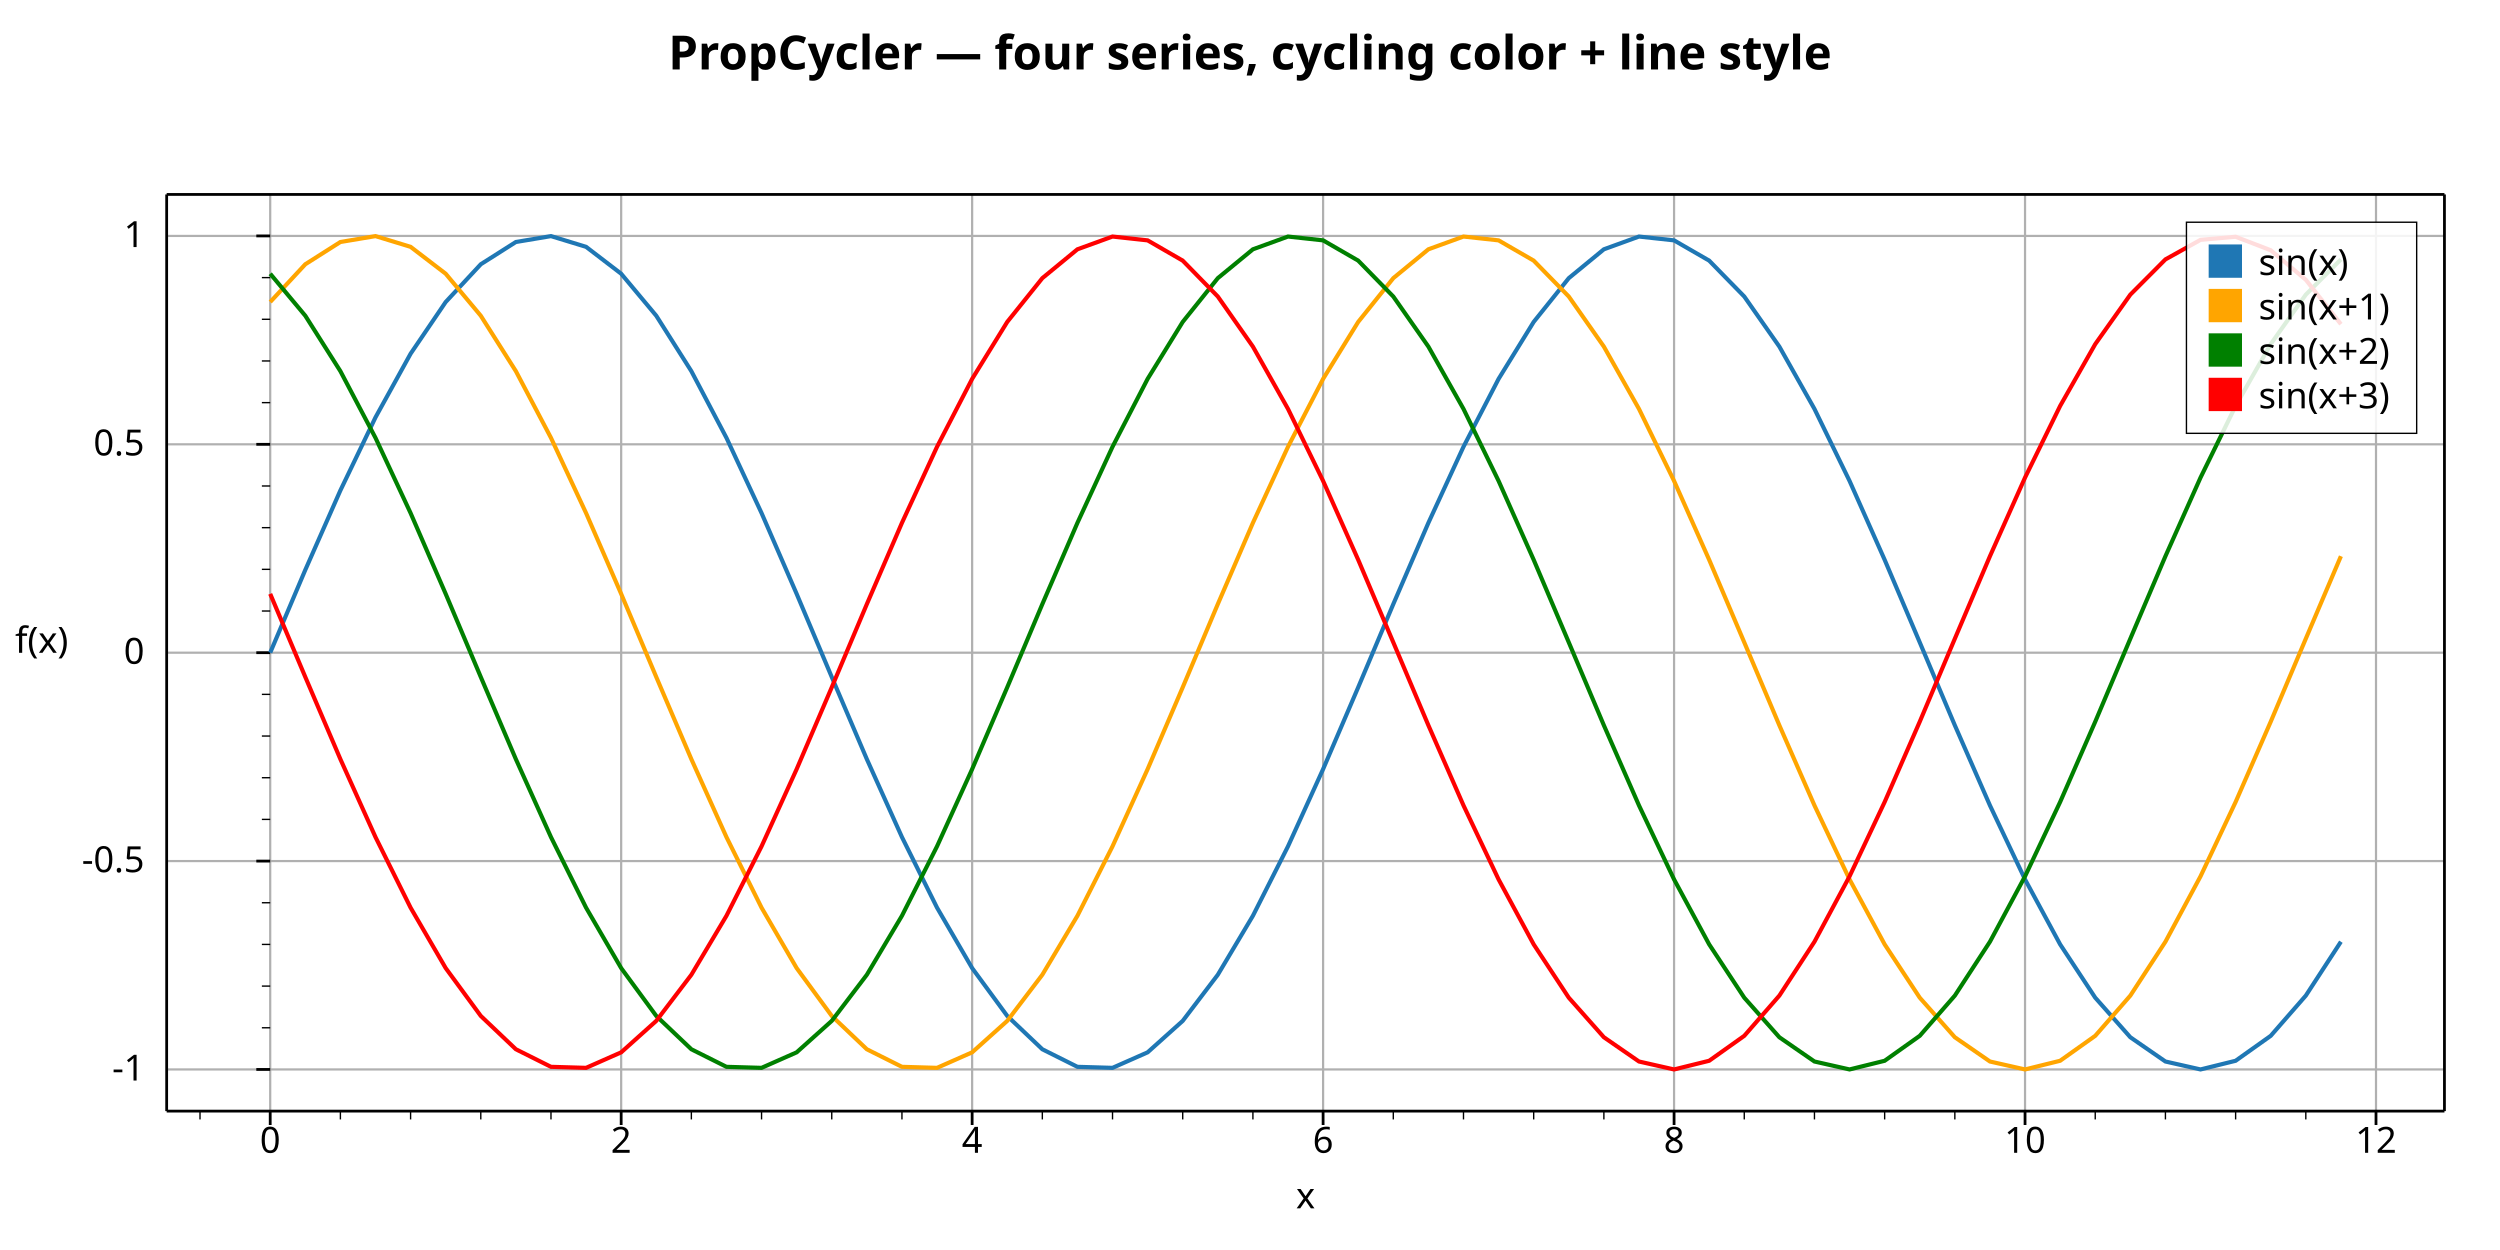
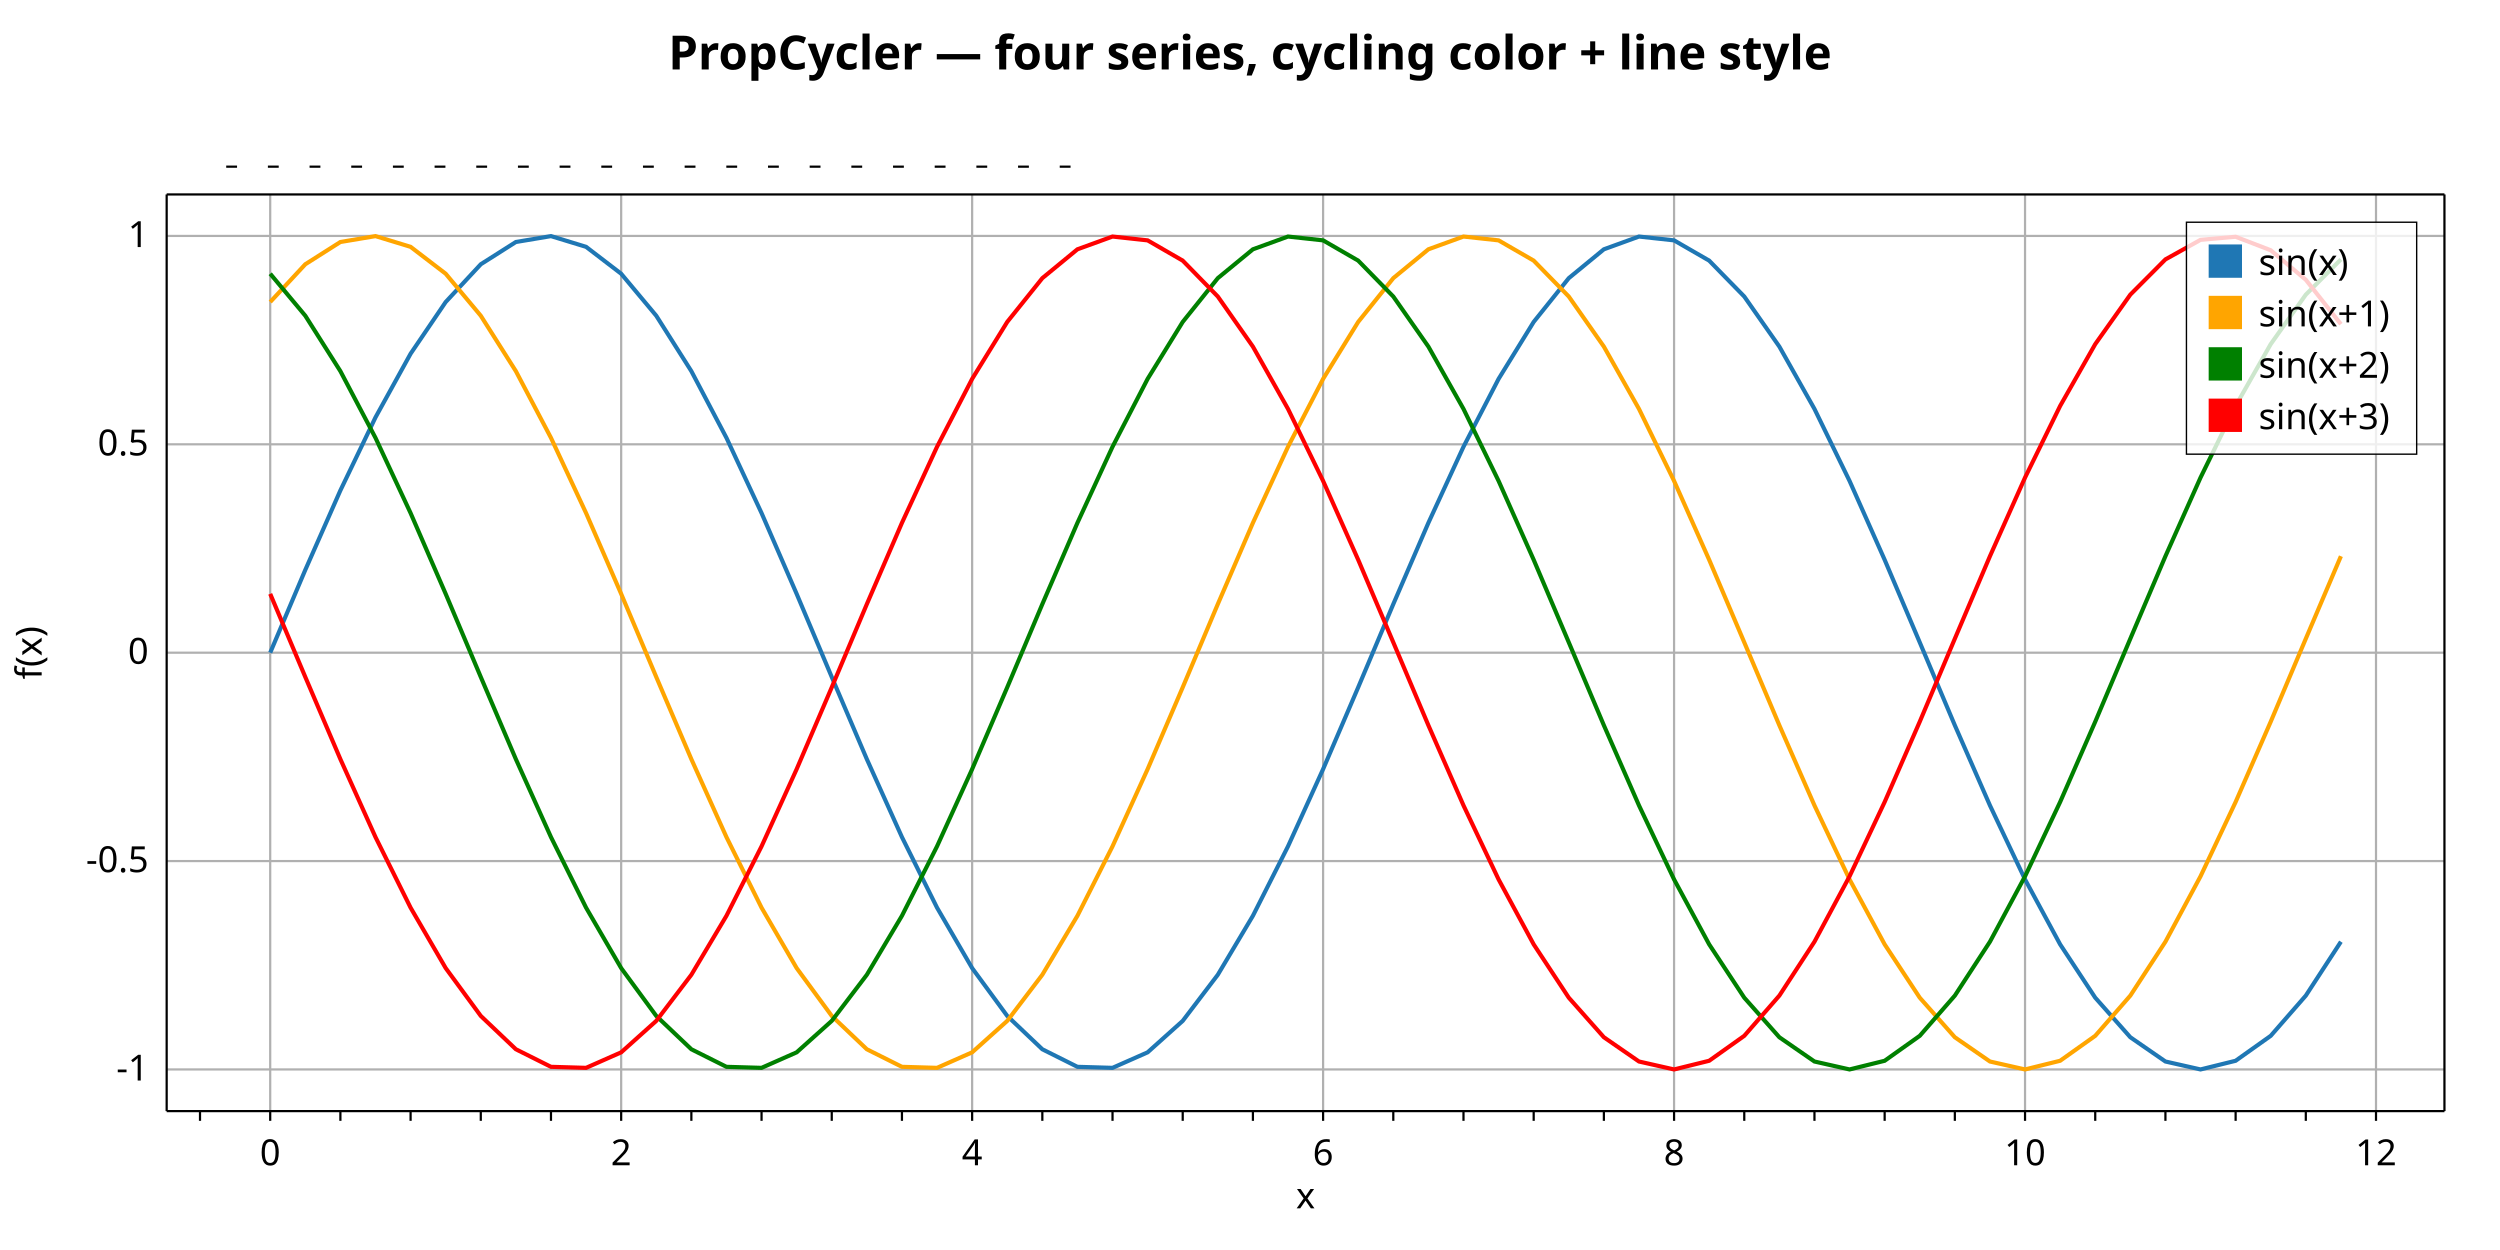
- <svg xmlns="http://www.w3.org/2000/svg" viewBox="0 0 900 450" width="900" height="450">
+ <svg xmlns="http://www.w3.org/2000/svg" viewBox="0 0 900 450" width="900" height="450" role="img" aria-labelledby="chart-title">
  <rect x="0" y="0" width="900" height="450" fill="#FFFFFF" />
  <text x="450" y="25" font-family="sans-serif" font-size="17" text-anchor="middle" font-weight="bold" fill="#000000">PropCycler — four series, cycling color + line style</text>
  <rect x="60" y="70" width="820" height="330" fill="#FFFFFF" />
  <line x1="97.273" y1="70" x2="97.273" y2="400" stroke="#B0B0B0" stroke-width="0.8" />
  <line x1="223.621" y1="70" x2="223.621" y2="400" stroke="#B0B0B0" stroke-width="0.8" />
  <line x1="349.969" y1="70" x2="349.969" y2="400" stroke="#B0B0B0" stroke-width="0.8" />
  <line x1="476.317" y1="70" x2="476.317" y2="400" stroke="#B0B0B0" stroke-width="0.8" />
  <line x1="602.666" y1="70" x2="602.666" y2="400" stroke="#B0B0B0" stroke-width="0.8" />
  <line x1="729.014" y1="70" x2="729.014" y2="400" stroke="#B0B0B0" stroke-width="0.8" />
  <line x1="855.362" y1="70" x2="855.362" y2="400" stroke="#B0B0B0" stroke-width="0.8" />
  <line x1="60" y1="385.001" x2="880" y2="385.001" stroke="#B0B0B0" stroke-width="0.8" />
  <line x1="60" y1="309.985" x2="880" y2="309.985" stroke="#B0B0B0" stroke-width="0.8" />
  <line x1="60" y1="234.969" x2="880" y2="234.969" stroke="#B0B0B0" stroke-width="0.8" />
  <line x1="60" y1="159.952" x2="880" y2="159.952" stroke="#B0B0B0" stroke-width="0.8" />
  <line x1="60" y1="84.936" x2="880" y2="84.936" stroke="#B0B0B0" stroke-width="0.8" />
-   <line x1="97.273" y1="400" x2="97.273" y2="405" stroke="#000000" stroke-width="1" />
-   <text x="97.273" y="415" font-family="sans-serif" font-size="13" text-anchor="middle" fill="#000000">0</text>
-   <line x1="223.621" y1="400" x2="223.621" y2="405" stroke="#000000" stroke-width="1" />
-   <text x="223.621" y="415" font-family="sans-serif" font-size="13" text-anchor="middle" fill="#000000">2</text>
-   <line x1="349.969" y1="400" x2="349.969" y2="405" stroke="#000000" stroke-width="1" />
-   <text x="349.969" y="415" font-family="sans-serif" font-size="13" text-anchor="middle" fill="#000000">4</text>
-   <line x1="476.317" y1="400" x2="476.317" y2="405" stroke="#000000" stroke-width="1" />
-   <text x="476.317" y="415" font-family="sans-serif" font-size="13" text-anchor="middle" fill="#000000">6</text>
-   <line x1="602.666" y1="400" x2="602.666" y2="405" stroke="#000000" stroke-width="1" />
-   <text x="602.666" y="415" font-family="sans-serif" font-size="13" text-anchor="middle" fill="#000000">8</text>
-   <line x1="729.014" y1="400" x2="729.014" y2="405" stroke="#000000" stroke-width="1" />
-   <text x="729.014" y="415" font-family="sans-serif" font-size="13" text-anchor="middle" fill="#000000">10</text>
-   <line x1="855.362" y1="400" x2="855.362" y2="405" stroke="#000000" stroke-width="1" />
-   <text x="855.362" y="415" font-family="sans-serif" font-size="13" text-anchor="middle" fill="#000000">12</text>
-   <line x1="72.003" y1="400" x2="72.003" y2="403" stroke="#000000" stroke-width="0.5" />
-   <line x1="122.542" y1="400" x2="122.542" y2="403" stroke="#000000" stroke-width="0.5" />
-   <line x1="147.812" y1="400" x2="147.812" y2="403" stroke="#000000" stroke-width="0.5" />
-   <line x1="173.082" y1="400" x2="173.082" y2="403" stroke="#000000" stroke-width="0.5" />
-   <line x1="198.351" y1="400" x2="198.351" y2="403" stroke="#000000" stroke-width="0.5" />
-   <line x1="248.891" y1="400" x2="248.891" y2="403" stroke="#000000" stroke-width="0.5" />
-   <line x1="274.16" y1="400" x2="274.16" y2="403" stroke="#000000" stroke-width="0.5" />
-   <line x1="299.43" y1="400" x2="299.43" y2="403" stroke="#000000" stroke-width="0.5" />
-   <line x1="324.7" y1="400" x2="324.7" y2="403" stroke="#000000" stroke-width="0.5" />
-   <line x1="375.239" y1="400" x2="375.239" y2="403" stroke="#000000" stroke-width="0.5" />
-   <line x1="400.508" y1="400" x2="400.508" y2="403" stroke="#000000" stroke-width="0.5" />
-   <line x1="425.778" y1="400" x2="425.778" y2="403" stroke="#000000" stroke-width="0.5" />
-   <line x1="451.048" y1="400" x2="451.048" y2="403" stroke="#000000" stroke-width="0.5" />
-   <line x1="501.587" y1="400" x2="501.587" y2="403" stroke="#000000" stroke-width="0.5" />
-   <line x1="526.857" y1="400" x2="526.857" y2="403" stroke="#000000" stroke-width="0.5" />
-   <line x1="552.126" y1="400" x2="552.126" y2="403" stroke="#000000" stroke-width="0.5" />
-   <line x1="577.396" y1="400" x2="577.396" y2="403" stroke="#000000" stroke-width="0.5" />
-   <line x1="627.935" y1="400" x2="627.935" y2="403" stroke="#000000" stroke-width="0.5" />
-   <line x1="653.205" y1="400" x2="653.205" y2="403" stroke="#000000" stroke-width="0.5" />
-   <line x1="678.475" y1="400" x2="678.475" y2="403" stroke="#000000" stroke-width="0.5" />
-   <line x1="703.744" y1="400" x2="703.744" y2="403" stroke="#000000" stroke-width="0.5" />
-   <line x1="754.284" y1="400" x2="754.284" y2="403" stroke="#000000" stroke-width="0.5" />
-   <line x1="779.553" y1="400" x2="779.553" y2="403" stroke="#000000" stroke-width="0.5" />
-   <line x1="804.823" y1="400" x2="804.823" y2="403" stroke="#000000" stroke-width="0.5" />
-   <line x1="830.092" y1="400" x2="830.092" y2="403" stroke="#000000" stroke-width="0.5" />
-   <line x1="92.273" y1="385.001" x2="97.273" y2="385.001" stroke="#000000" stroke-width="1" />
-   <text x="52" y="389.001" font-family="sans-serif" font-size="13" text-anchor="end" fill="#000000">-1</text>
-   <line x1="92.273" y1="309.985" x2="97.273" y2="309.985" stroke="#000000" stroke-width="1" />
-   <text x="52" y="313.985" font-family="sans-serif" font-size="13" text-anchor="end" fill="#000000">-0.5</text>
-   <line x1="92.273" y1="234.969" x2="97.273" y2="234.969" stroke="#000000" stroke-width="1" />
-   <text x="52" y="238.969" font-family="sans-serif" font-size="13" text-anchor="end" fill="#000000">0</text>
-   <line x1="92.273" y1="159.952" x2="97.273" y2="159.952" stroke="#000000" stroke-width="1" />
-   <text x="52" y="163.952" font-family="sans-serif" font-size="13" text-anchor="end" fill="#000000">0.5</text>
-   <line x1="92.273" y1="84.936" x2="97.273" y2="84.936" stroke="#000000" stroke-width="1" />
-   <text x="52" y="88.936" font-family="sans-serif" font-size="13" text-anchor="end" fill="#000000">1</text>
-   <line x1="94.273" y1="369.998" x2="97.273" y2="369.998" stroke="#000000" stroke-width="0.5" />
-   <line x1="94.273" y1="354.995" x2="97.273" y2="354.995" stroke="#000000" stroke-width="0.5" />
-   <line x1="94.273" y1="339.992" x2="97.273" y2="339.992" stroke="#000000" stroke-width="0.5" />
-   <line x1="94.273" y1="324.988" x2="97.273" y2="324.988" stroke="#000000" stroke-width="0.5" />
-   <line x1="94.273" y1="294.982" x2="97.273" y2="294.982" stroke="#000000" stroke-width="0.5" />
-   <line x1="94.273" y1="279.979" x2="97.273" y2="279.979" stroke="#000000" stroke-width="0.5" />
-   <line x1="94.273" y1="264.975" x2="97.273" y2="264.975" stroke="#000000" stroke-width="0.5" />
-   <line x1="94.273" y1="249.972" x2="97.273" y2="249.972" stroke="#000000" stroke-width="0.5" />
-   <line x1="94.273" y1="219.965" x2="97.273" y2="219.965" stroke="#000000" stroke-width="0.5" />
-   <line x1="94.273" y1="204.962" x2="97.273" y2="204.962" stroke="#000000" stroke-width="0.5" />
-   <line x1="94.273" y1="189.959" x2="97.273" y2="189.959" stroke="#000000" stroke-width="0.5" />
-   <line x1="94.273" y1="174.956" x2="97.273" y2="174.956" stroke="#000000" stroke-width="0.5" />
-   <line x1="94.273" y1="144.949" x2="97.273" y2="144.949" stroke="#000000" stroke-width="0.5" />
-   <line x1="94.273" y1="129.946" x2="97.273" y2="129.946" stroke="#000000" stroke-width="0.5" />
-   <line x1="94.273" y1="114.943" x2="97.273" y2="114.943" stroke="#000000" stroke-width="0.5" />
-   <line x1="94.273" y1="99.939" x2="97.273" y2="99.939" stroke="#000000" stroke-width="0.5" />
-   <polyline points="97.273,234.969 109.908,205.162 122.542,176.543 135.177,150.254 147.812,127.342 160.447,108.721 173.082,95.132 185.716,87.119 198.351,85 210.986,88.86 223.621,98.544 236.256,113.668 248.891,133.627 261.525,157.627 274.16,184.71 286.795,213.796 299.43,243.727 312.065,273.308 324.7,301.361 337.334,326.767 349.969,348.514 362.604,365.734 375.239,377.74 387.874,384.055 400.508,384.426 413.143,378.839 425.778,367.516 438.413,350.909 451.048,329.679 463.683,304.674 476.317,276.89 488.952,247.435 501.587,217.483 514.222,188.227 526.857,160.836 539.492,136.399 552.126,115.893 564.761,100.133 577.396,89.749 590.031,85.155 602.666,86.533 615.3,93.828 627.935,106.751 640.57,124.785 653.205,147.212 665.84,173.137 678.475,201.528 691.109,231.252 703.744,261.123 716.379,289.953 729.014,316.59 741.649,339.973 754.284,359.17 766.918,373.415 779.553,382.141 792.188,385 804.823,381.877 817.458,372.898 830.092,358.42 842.727,339.02" fill="none" stroke="#1F77B4" stroke-width="1.5" />
-   <polyline points="97.273,108.721 109.908,95.132 122.542,87.119 135.177,85 147.812,88.86 160.447,98.544 173.082,113.668 185.716,133.627 198.351,157.627 210.986,184.71 223.621,213.796 236.256,243.727 248.891,273.308 261.525,301.361 274.16,326.767 286.795,348.514 299.43,365.734 312.065,377.74 324.7,384.055 337.334,384.426 349.969,378.839 362.604,367.516 375.239,350.909 387.874,329.679 400.508,304.674 413.143,276.89 425.778,247.435 438.413,217.483 451.048,188.227 463.683,160.836 476.317,136.399 488.952,115.893 501.587,100.133 514.222,89.749 526.857,85.155 539.492,86.533 552.126,93.828 564.761,106.751 577.396,124.785 590.031,147.212 602.666,173.137 615.3,201.528 627.935,231.252 640.57,261.123 653.205,289.953 665.84,316.59 678.475,339.973 691.109,359.17 703.744,373.415 716.379,382.141 729.014,385 741.649,381.877 754.284,372.898 766.918,358.42 779.553,339.02 792.188,315.472 804.823,288.715 817.458,259.815 830.092,229.924 842.727,200.235" fill="none" stroke="#FFA500" stroke-width="1.5" />
-   <polyline points="97.273,98.544 109.908,113.668 122.542,133.627 135.177,157.627 147.812,184.71 160.447,213.796 173.082,243.727 185.716,273.308 198.351,301.361 210.986,326.767 223.621,348.514 236.256,365.734 248.891,377.74 261.525,384.055 274.16,384.426 286.795,378.839 299.43,367.516 312.065,350.909 324.7,329.679 337.334,304.674 349.969,276.89 362.604,247.435 375.239,217.483 387.874,188.227 400.508,160.836 413.143,136.399 425.778,115.893 438.413,100.133 451.048,89.749 463.683,85.155 476.317,86.533 488.952,93.828 501.587,106.751 514.222,124.785 526.857,147.212 539.492,173.137 552.126,201.528 564.761,231.252 577.396,261.123 590.031,289.953 602.666,316.59 615.3,339.973 627.935,359.17 640.57,373.415 653.205,382.141 665.84,385 678.475,381.877 691.109,372.898 703.744,358.42 716.379,339.02 729.014,315.472 741.649,288.715 754.284,259.815 766.918,229.924 779.553,200.235 792.188,171.93 804.823,146.138 817.458,123.888 830.092,106.066 842.727,93.384" fill="none" stroke="#008000" stroke-width="1.5" />
-   <polyline points="97.273,213.796 109.908,243.727 122.542,273.308 135.177,301.361 147.812,326.767 160.447,348.514 173.082,365.734 185.716,377.74 198.351,384.055 210.986,384.426 223.621,378.839 236.256,367.516 248.891,350.909 261.525,329.679 274.16,304.674 286.795,276.89 299.43,247.435 312.065,217.483 324.7,188.227 337.334,160.836 349.969,136.399 362.604,115.893 375.239,100.133 387.874,89.749 400.508,85.155 413.143,86.533 425.778,93.828 438.413,106.751 451.048,124.785 463.683,147.212 476.317,173.137 488.952,201.528 501.587,231.252 514.222,261.123 526.857,289.953 539.492,316.59 552.126,339.973 564.761,359.17 577.396,373.415 590.031,382.141 602.666,385 615.3,381.877 627.935,372.898 640.57,358.42 653.205,339.02 665.84,315.472 678.475,288.715 691.109,259.815 703.744,229.924 716.379,200.235 729.014,171.93 741.649,146.138 754.284,123.888 766.918,106.066 779.553,93.384 792.188,86.345 804.823,85.232 817.458,90.088 830.092,100.721 842.727,116.705" fill="none" stroke="#FF0000" stroke-width="1.5" />
-   <g class="spine">
-     <line x1="60" y1="400" x2="880" y2="400" stroke="#000000" stroke-width="1" />
+   <line x1="97.273" y1="399.6" x2="97.273" y2="403.5" stroke="#000000" stroke-width="0.8" />
+   <text x="97.273" y="419.5" font-family="sans-serif" font-size="13" text-anchor="middle" fill="#000000">0</text>
+   <line x1="223.621" y1="399.6" x2="223.621" y2="403.5" stroke="#000000" stroke-width="0.8" />
+   <text x="223.621" y="419.5" font-family="sans-serif" font-size="13" text-anchor="middle" fill="#000000">2</text>
+   <line x1="349.969" y1="399.6" x2="349.969" y2="403.5" stroke="#000000" stroke-width="0.8" />
+   <text x="349.969" y="419.5" font-family="sans-serif" font-size="13" text-anchor="middle" fill="#000000">4</text>
+   <line x1="476.317" y1="399.6" x2="476.317" y2="403.5" stroke="#000000" stroke-width="0.8" />
+   <text x="476.317" y="419.5" font-family="sans-serif" font-size="13" text-anchor="middle" fill="#000000">6</text>
+   <line x1="602.666" y1="399.6" x2="602.666" y2="403.5" stroke="#000000" stroke-width="0.8" />
+   <text x="602.666" y="419.5" font-family="sans-serif" font-size="13" text-anchor="middle" fill="#000000">8</text>
+   <line x1="729.014" y1="399.6" x2="729.014" y2="403.5" stroke="#000000" stroke-width="0.8" />
+   <text x="729.014" y="419.5" font-family="sans-serif" font-size="13" text-anchor="middle" fill="#000000">10</text>
+   <line x1="855.362" y1="399.6" x2="855.362" y2="403.5" stroke="#000000" stroke-width="0.8" />
+   <text x="855.362" y="419.5" font-family="sans-serif" font-size="13" text-anchor="middle" fill="#000000">12</text>
+   <line x1="72.003" y1="399.6" x2="72.003" y2="403.5" stroke="#000000" stroke-width="0.8" />
+   <line x1="122.542" y1="399.6" x2="122.542" y2="403.5" stroke="#000000" stroke-width="0.8" />
+   <line x1="147.812" y1="399.6" x2="147.812" y2="403.5" stroke="#000000" stroke-width="0.8" />
+   <line x1="173.082" y1="399.6" x2="173.082" y2="403.5" stroke="#000000" stroke-width="0.8" />
+   <line x1="198.351" y1="399.6" x2="198.351" y2="403.5" stroke="#000000" stroke-width="0.8" />
+   <line x1="248.891" y1="399.6" x2="248.891" y2="403.5" stroke="#000000" stroke-width="0.8" />
+   <line x1="274.16" y1="399.6" x2="274.16" y2="403.5" stroke="#000000" stroke-width="0.8" />
+   <line x1="299.43" y1="399.6" x2="299.43" y2="403.5" stroke="#000000" stroke-width="0.8" />
+   <line x1="324.7" y1="399.6" x2="324.7" y2="403.5" stroke="#000000" stroke-width="0.8" />
+   <line x1="375.239" y1="399.6" x2="375.239" y2="403.5" stroke="#000000" stroke-width="0.8" />
+   <line x1="400.508" y1="399.6" x2="400.508" y2="403.5" stroke="#000000" stroke-width="0.8" />
+   <line x1="425.778" y1="399.6" x2="425.778" y2="403.5" stroke="#000000" stroke-width="0.8" />
+   <line x1="451.048" y1="399.6" x2="451.048" y2="403.5" stroke="#000000" stroke-width="0.8" />
+   <line x1="501.587" y1="399.6" x2="501.587" y2="403.5" stroke="#000000" stroke-width="0.8" />
+   <line x1="526.857" y1="399.6" x2="526.857" y2="403.5" stroke="#000000" stroke-width="0.8" />
+   <line x1="552.126" y1="399.6" x2="552.126" y2="403.5" stroke="#000000" stroke-width="0.8" />
+   <line x1="577.396" y1="399.6" x2="577.396" y2="403.5" stroke="#000000" stroke-width="0.8" />
+   <line x1="627.935" y1="399.6" x2="627.935" y2="403.5" stroke="#000000" stroke-width="0.8" />
+   <line x1="653.205" y1="399.6" x2="653.205" y2="403.5" stroke="#000000" stroke-width="0.8" />
+   <line x1="678.475" y1="399.6" x2="678.475" y2="403.5" stroke="#000000" stroke-width="0.8" />
+   <line x1="703.744" y1="399.6" x2="703.744" y2="403.5" stroke="#000000" stroke-width="0.8" />
+   <line x1="754.284" y1="399.6" x2="754.284" y2="403.5" stroke="#000000" stroke-width="0.8" />
+   <line x1="779.553" y1="399.6" x2="779.553" y2="403.5" stroke="#000000" stroke-width="0.8" />
+   <line x1="804.823" y1="399.6" x2="804.823" y2="403.5" stroke="#000000" stroke-width="0.8" />
+   <line x1="830.092" y1="399.6" x2="830.092" y2="403.5" stroke="#000000" stroke-width="0.8" />
+   <line x1="381.501" y1="60" x2="385.401" y2="60" stroke="#000000" stroke-width="0.8" />
+   <text x="53.5" y="389.001" font-family="sans-serif" font-size="13" text-anchor="end" fill="#000000">-1</text>
+   <line x1="306.485" y1="60" x2="310.385" y2="60" stroke="#000000" stroke-width="0.8" />
+   <text x="53.5" y="313.985" font-family="sans-serif" font-size="13" text-anchor="end" fill="#000000">-0.5</text>
+   <line x1="231.469" y1="60" x2="235.369" y2="60" stroke="#000000" stroke-width="0.8" />
+   <text x="53.5" y="238.969" font-family="sans-serif" font-size="13" text-anchor="end" fill="#000000">0</text>
+   <line x1="156.452" y1="60" x2="160.352" y2="60" stroke="#000000" stroke-width="0.8" />
+   <text x="53.5" y="163.952" font-family="sans-serif" font-size="13" text-anchor="end" fill="#000000">0.5</text>
+   <line x1="81.436" y1="60" x2="85.336" y2="60" stroke="#000000" stroke-width="0.8" />
+   <text x="53.5" y="88.936" font-family="sans-serif" font-size="13" text-anchor="end" fill="#000000">1</text>
+   <line x1="366.498" y1="60" x2="370.398" y2="60" stroke="#000000" stroke-width="0.8" />
+   <line x1="351.495" y1="60" x2="355.395" y2="60" stroke="#000000" stroke-width="0.8" />
+   <line x1="336.492" y1="60" x2="340.392" y2="60" stroke="#000000" stroke-width="0.8" />
+   <line x1="321.488" y1="60" x2="325.388" y2="60" stroke="#000000" stroke-width="0.8" />
+   <line x1="291.482" y1="60" x2="295.382" y2="60" stroke="#000000" stroke-width="0.8" />
+   <line x1="276.479" y1="60" x2="280.379" y2="60" stroke="#000000" stroke-width="0.8" />
+   <line x1="261.475" y1="60" x2="265.375" y2="60" stroke="#000000" stroke-width="0.8" />
+   <line x1="246.472" y1="60" x2="250.372" y2="60" stroke="#000000" stroke-width="0.8" />
+   <line x1="216.465" y1="60" x2="220.365" y2="60" stroke="#000000" stroke-width="0.8" />
+   <line x1="201.462" y1="60" x2="205.362" y2="60" stroke="#000000" stroke-width="0.8" />
+   <line x1="186.459" y1="60" x2="190.359" y2="60" stroke="#000000" stroke-width="0.8" />
+   <line x1="171.456" y1="60" x2="175.356" y2="60" stroke="#000000" stroke-width="0.8" />
+   <line x1="141.449" y1="60" x2="145.349" y2="60" stroke="#000000" stroke-width="0.8" />
+   <line x1="126.446" y1="60" x2="130.346" y2="60" stroke="#000000" stroke-width="0.8" />
+   <line x1="111.443" y1="60" x2="115.343" y2="60" stroke="#000000" stroke-width="0.8" />
+   <line x1="96.439" y1="60" x2="100.339" y2="60" stroke="#000000" stroke-width="0.8" />
+   <g class="series" aria-label="sin(x)">
+     <polyline points="97.273,234.969 109.908,205.162 122.542,176.543 135.177,150.254 147.812,127.342 160.447,108.721 173.082,95.132 185.716,87.119 198.351,85 210.986,88.86 223.621,98.544 236.256,113.668 248.891,133.627 261.525,157.627 274.16,184.71 286.795,213.796 299.43,243.727 312.065,273.308 324.7,301.361 337.334,326.767 349.969,348.514 362.604,365.734 375.239,377.74 387.874,384.055 400.508,384.426 413.143,378.839 425.778,367.516 438.413,350.909 451.048,329.679 463.683,304.674 476.317,276.89 488.952,247.435 501.587,217.483 514.222,188.227 526.857,160.836 539.492,136.399 552.126,115.893 564.761,100.133 577.396,89.749 590.031,85.155 602.666,86.533 615.3,93.828 627.935,106.751 640.57,124.785 653.205,147.212 665.84,173.137 678.475,201.528 691.109,231.252 703.744,261.123 716.379,289.953 729.014,316.59 741.649,339.973 754.284,359.17 766.918,373.415 779.553,382.141 792.188,385 804.823,381.877 817.458,372.898 830.092,358.42 842.727,339.02" fill="none" stroke="#1F77B4" stroke-width="1.5" />
+   </g>
+   <g class="series" aria-label="sin(x+1)">
+     <polyline points="97.273,108.721 109.908,95.132 122.542,87.119 135.177,85 147.812,88.86 160.447,98.544 173.082,113.668 185.716,133.627 198.351,157.627 210.986,184.71 223.621,213.796 236.256,243.727 248.891,273.308 261.525,301.361 274.16,326.767 286.795,348.514 299.43,365.734 312.065,377.74 324.7,384.055 337.334,384.426 349.969,378.839 362.604,367.516 375.239,350.909 387.874,329.679 400.508,304.674 413.143,276.89 425.778,247.435 438.413,217.483 451.048,188.227 463.683,160.836 476.317,136.399 488.952,115.893 501.587,100.133 514.222,89.749 526.857,85.155 539.492,86.533 552.126,93.828 564.761,106.751 577.396,124.785 590.031,147.212 602.666,173.137 615.3,201.528 627.935,231.252 640.57,261.123 653.205,289.953 665.84,316.59 678.475,339.973 691.109,359.17 703.744,373.415 716.379,382.141 729.014,385 741.649,381.877 754.284,372.898 766.918,358.42 779.553,339.02 792.188,315.472 804.823,288.715 817.458,259.815 830.092,229.924 842.727,200.235" fill="none" stroke="#FFA500" stroke-width="1.5" />
+   </g>
+   <g class="series" aria-label="sin(x+2)">
+     <polyline points="97.273,98.544 109.908,113.668 122.542,133.627 135.177,157.627 147.812,184.71 160.447,213.796 173.082,243.727 185.716,273.308 198.351,301.361 210.986,326.767 223.621,348.514 236.256,365.734 248.891,377.74 261.525,384.055 274.16,384.426 286.795,378.839 299.43,367.516 312.065,350.909 324.7,329.679 337.334,304.674 349.969,276.89 362.604,247.435 375.239,217.483 387.874,188.227 400.508,160.836 413.143,136.399 425.778,115.893 438.413,100.133 451.048,89.749 463.683,85.155 476.317,86.533 488.952,93.828 501.587,106.751 514.222,124.785 526.857,147.212 539.492,173.137 552.126,201.528 564.761,231.252 577.396,261.123 590.031,289.953 602.666,316.59 615.3,339.973 627.935,359.17 640.57,373.415 653.205,382.141 665.84,385 678.475,381.877 691.109,372.898 703.744,358.42 716.379,339.02 729.014,315.472 741.649,288.715 754.284,259.815 766.918,229.924 779.553,200.235 792.188,171.93 804.823,146.138 817.458,123.888 830.092,106.066 842.727,93.384" fill="none" stroke="#008000" stroke-width="1.5" />
+   </g>
+   <g class="series" aria-label="sin(x+3)">
+     <polyline points="97.273,213.796 109.908,243.727 122.542,273.308 135.177,301.361 147.812,326.767 160.447,348.514 173.082,365.734 185.716,377.74 198.351,384.055 210.986,384.426 223.621,378.839 236.256,367.516 248.891,350.909 261.525,329.679 274.16,304.674 286.795,276.89 299.43,247.435 312.065,217.483 324.7,188.227 337.334,160.836 349.969,136.399 362.604,115.893 375.239,100.133 387.874,89.749 400.508,85.155 413.143,86.533 425.778,93.828 438.413,106.751 451.048,124.785 463.683,147.212 476.317,173.137 488.952,201.528 501.587,231.252 514.222,261.123 526.857,289.953 539.492,316.59 552.126,339.973 564.761,359.17 577.396,373.415 590.031,382.141 602.666,385 615.3,381.877 627.935,372.898 640.57,358.42 653.205,339.02 665.84,315.472 678.475,288.715 691.109,259.815 703.744,229.924 716.379,200.235 729.014,171.93 741.649,146.138 754.284,123.888 766.918,106.066 779.553,93.384 792.188,86.345 804.823,85.232 817.458,90.088 830.092,100.721 842.727,116.705" fill="none" stroke="#FF0000" stroke-width="1.5" />
  </g>
  <g class="spine">
-     <line x1="60" y1="70" x2="880" y2="70" stroke="#000000" stroke-width="1" />
+     <line x1="60" y1="400" x2="880" y2="400" stroke="#000000" stroke-width="0.8" />
  </g>
  <g class="spine">
-     <line x1="60" y1="70" x2="60" y2="400" stroke="#000000" stroke-width="1" />
+     <line x1="60" y1="70" x2="880" y2="70" stroke="#000000" stroke-width="0.8" />
  </g>
  <g class="spine">
-     <line x1="880" y1="70" x2="880" y2="400" stroke="#000000" stroke-width="1" />
+     <line x1="60" y1="70" x2="60" y2="400" stroke="#000000" stroke-width="0.8" />
  </g>
-   <rect x="787.12" y="80" width="82.88" height="76" fill="#FFFFFF" fill-opacity="0.863" stroke="#000000" stroke-width="0.5" />
-   <g class="legend">
+   <g class="spine">
+     <line x1="880" y1="70" x2="880" y2="400" stroke="#000000" stroke-width="0.8" />
+   </g>
+   <rect x="787.12" y="80" width="82.88" height="83.5" fill="#FFFFFF" fill-opacity="0.8" stroke="#000000" stroke-width="0.5" />
+   <g class="legend" aria-label="Chart legend">
    <rect x="795.12" y="88" width="12" height="12" fill="#1F77B4" />
    <text x="813.12" y="99" font-family="sans-serif" font-size="13" text-anchor="start" fill="#000000">sin(x)</text>
-     <rect x="795.12" y="104" width="12" height="12" fill="#FFA500" />
-     <text x="813.12" y="115" font-family="sans-serif" font-size="13" text-anchor="start" fill="#000000">sin(x+1)</text>
-     <rect x="795.12" y="120" width="12" height="12" fill="#008000" />
-     <text x="813.12" y="131" font-family="sans-serif" font-size="13" text-anchor="start" fill="#000000">sin(x+2)</text>
-     <rect x="795.12" y="136" width="12" height="12" fill="#FF0000" />
-     <text x="813.12" y="147" font-family="sans-serif" font-size="13" text-anchor="start" fill="#000000">sin(x+3)</text>
+     <rect x="795.12" y="106.5" width="12" height="12" fill="#FFA500" />
+     <text x="813.12" y="117.5" font-family="sans-serif" font-size="13" text-anchor="start" fill="#000000">sin(x+1)</text>
+     <rect x="795.12" y="125" width="12" height="12" fill="#008000" />
+     <text x="813.12" y="136" font-family="sans-serif" font-size="13" text-anchor="start" fill="#000000">sin(x+2)</text>
+     <rect x="795.12" y="143.5" width="12" height="12" fill="#FF0000" />
+     <text x="813.12" y="154.5" font-family="sans-serif" font-size="13" text-anchor="start" fill="#000000">sin(x+3)</text>
  </g>
  <text x="470" y="435" font-family="sans-serif" font-size="13" text-anchor="middle" fill="#000000">x</text>
-   <text x="15" y="235" font-family="sans-serif" font-size="13" text-anchor="middle" fill="#000000">f(x)</text>
+   <text x="15" y="235" font-family="sans-serif" font-size="13" text-anchor="middle" transform="rotate(-90,15,235)" fill="#000000">f(x)</text>
</svg>
